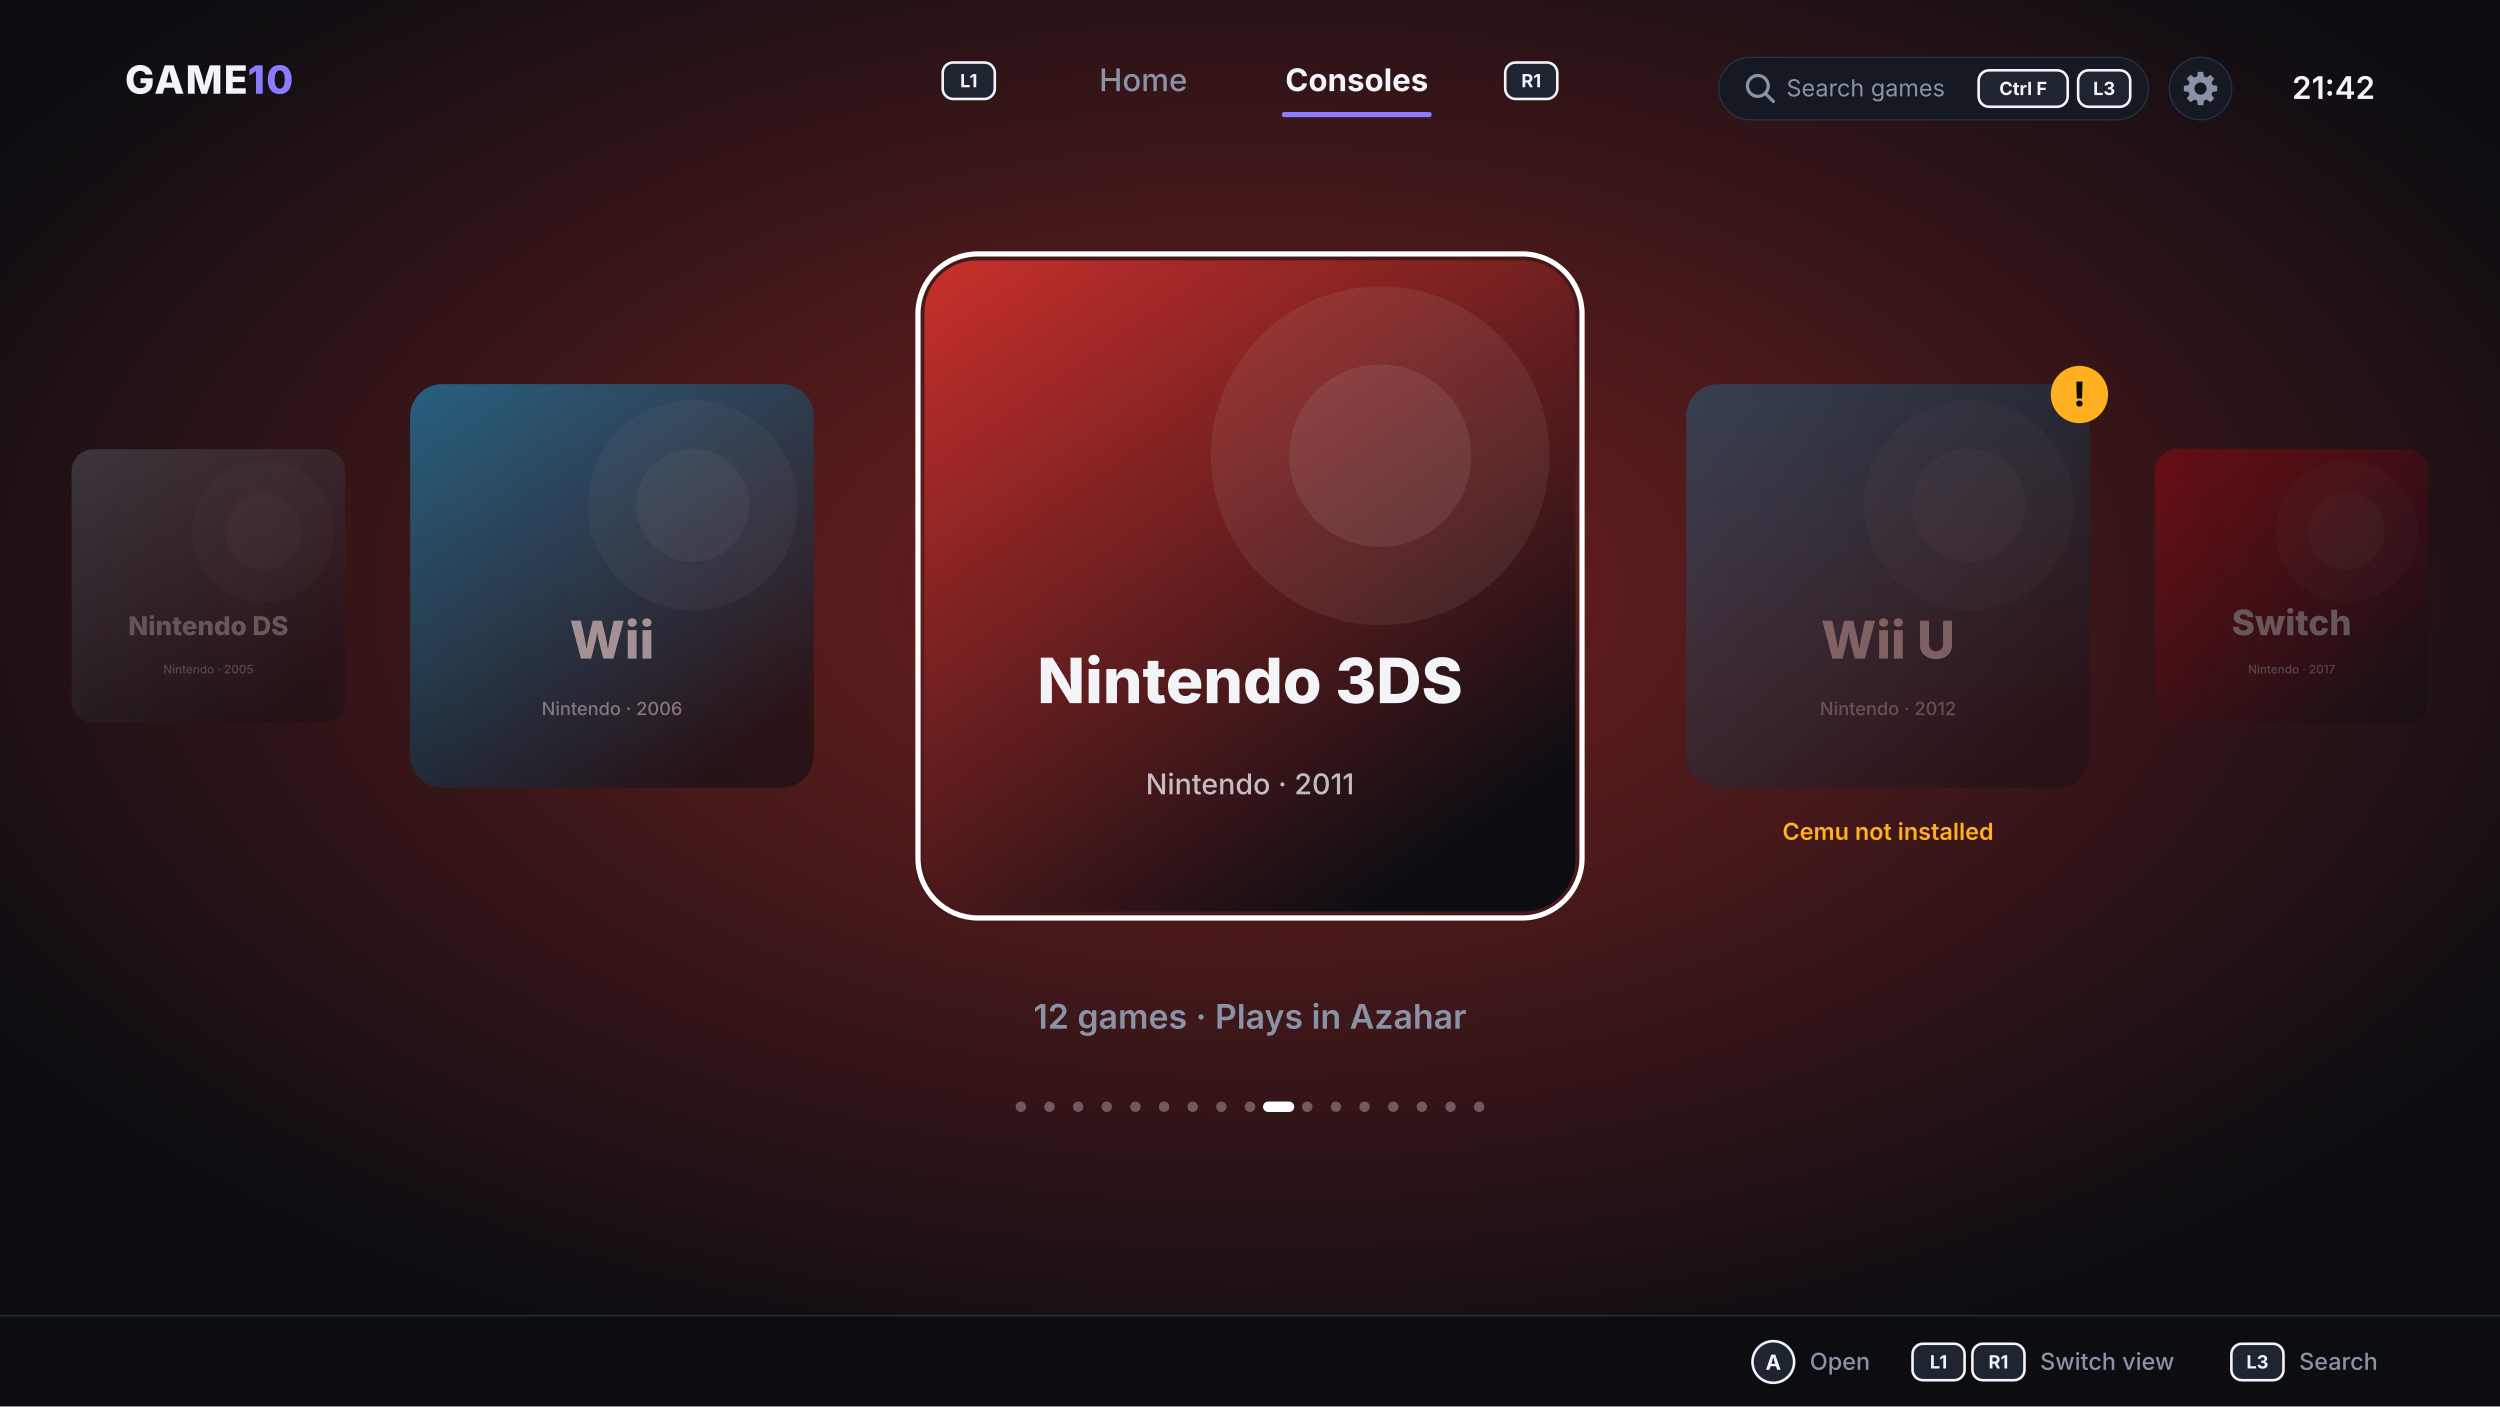
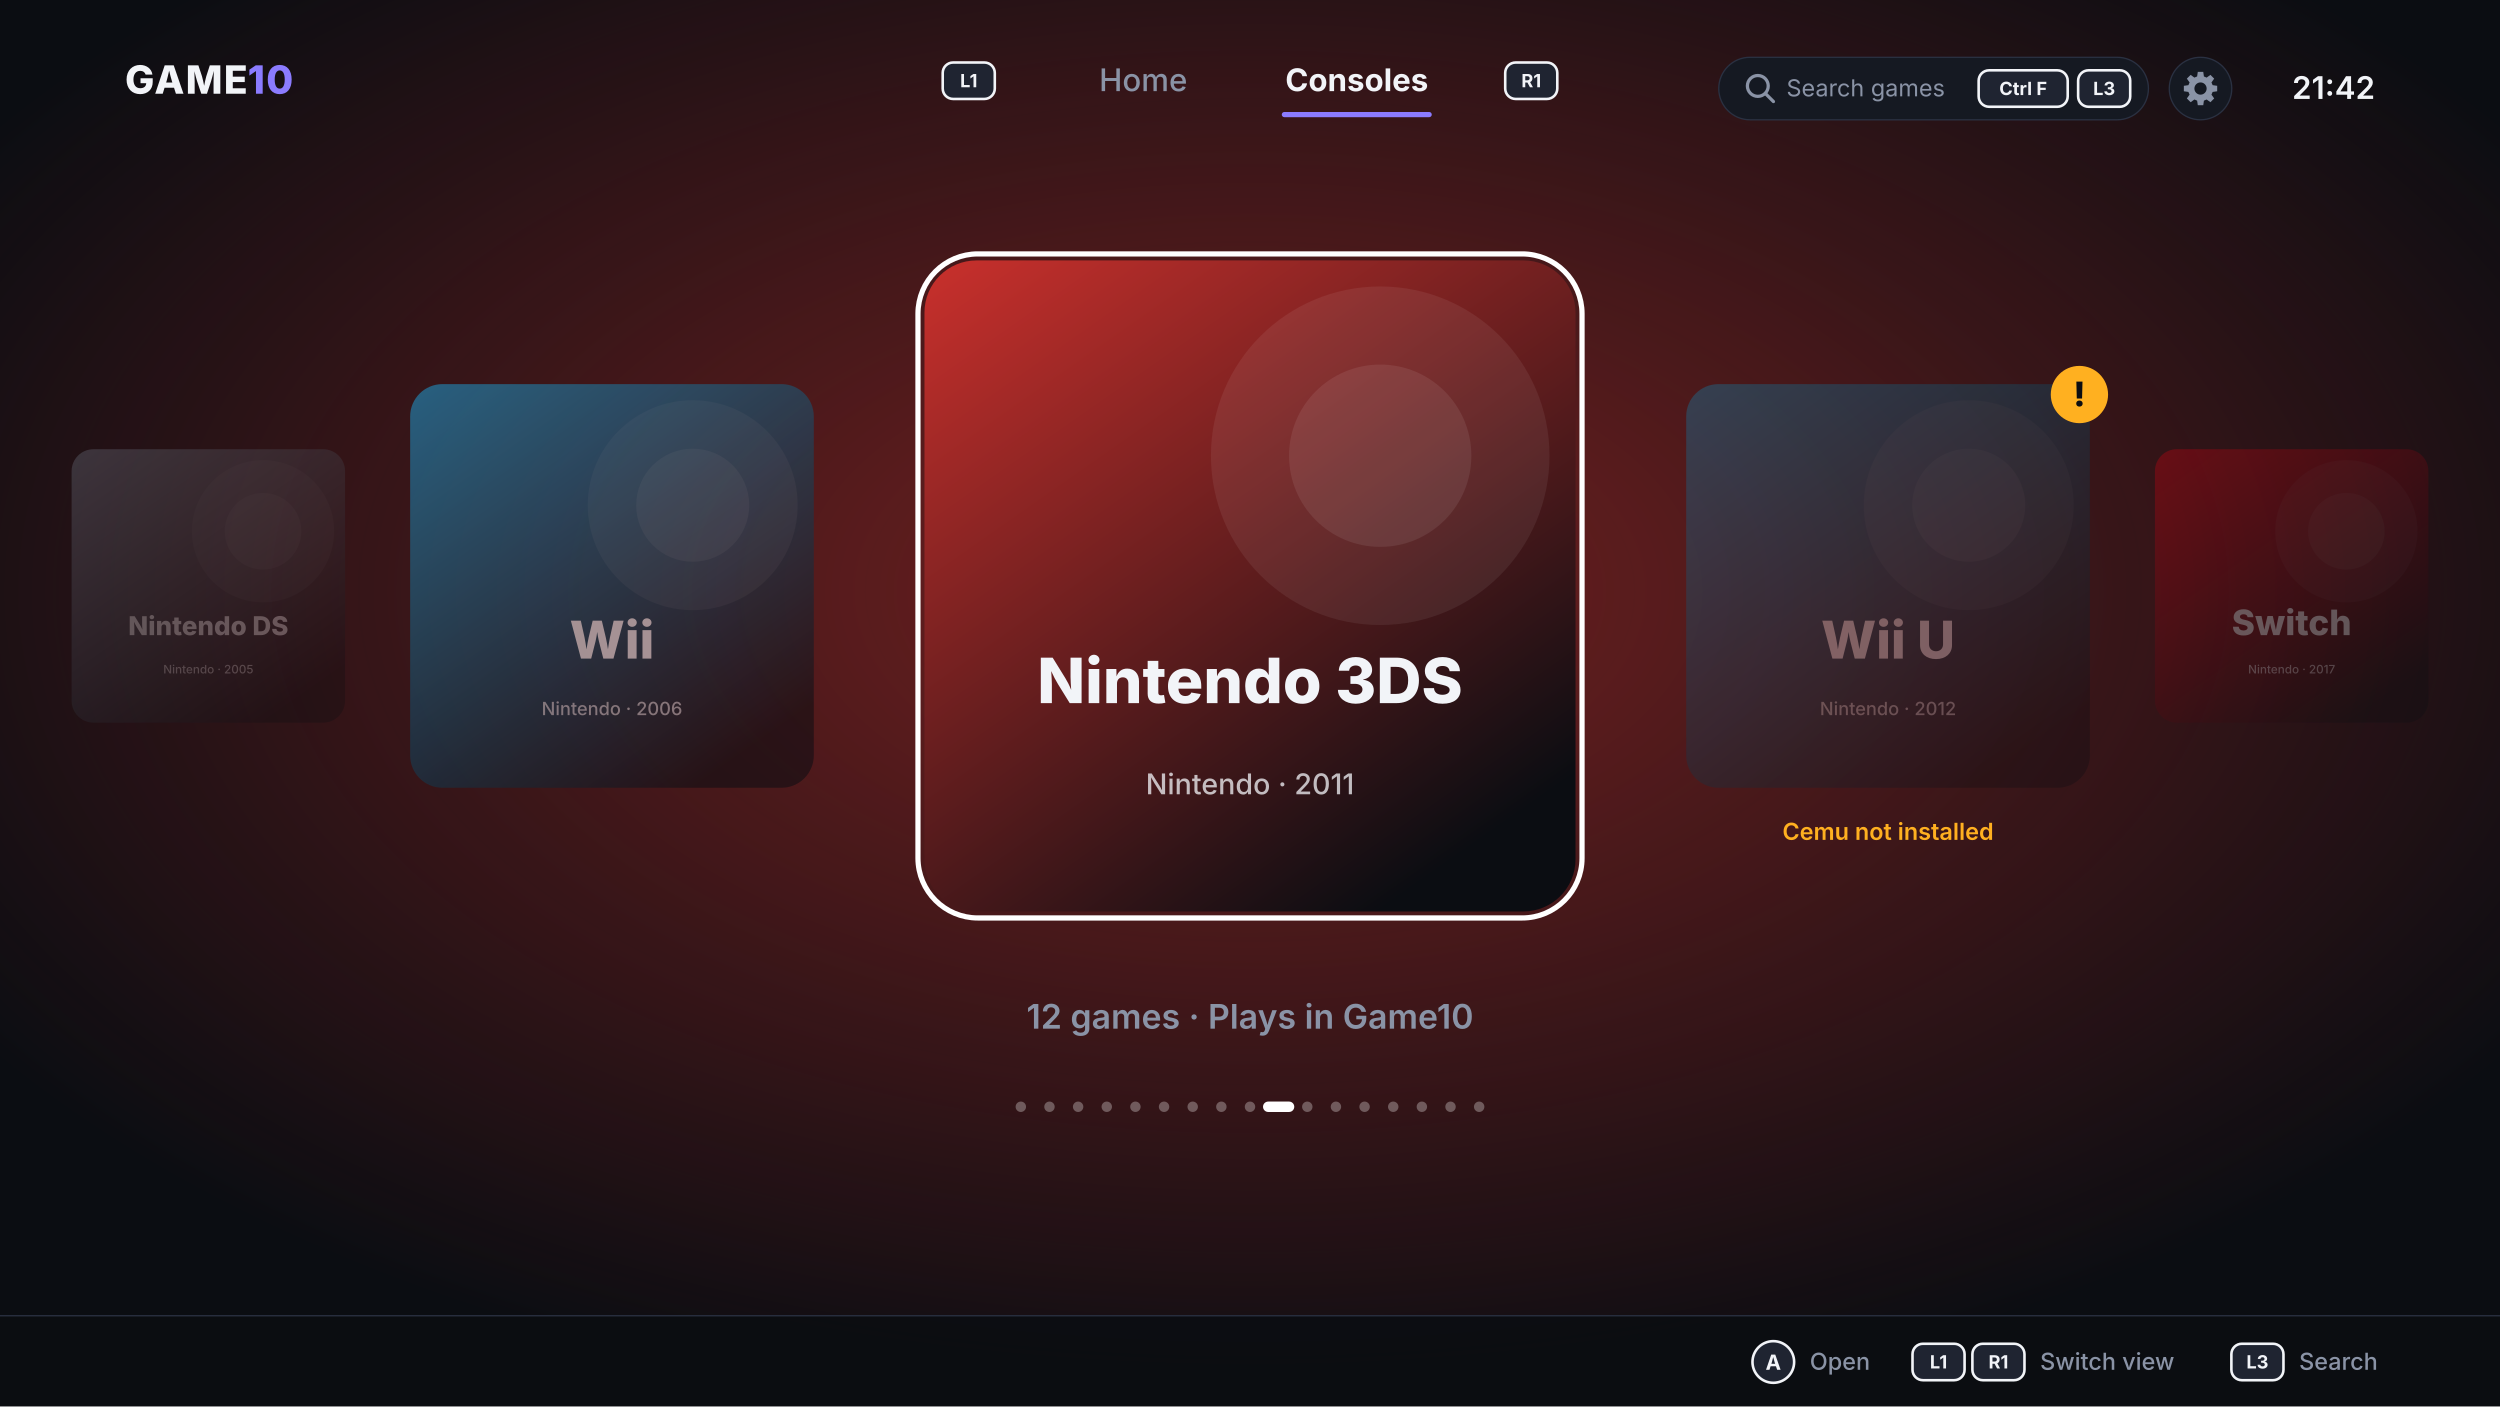
<svg xmlns="http://www.w3.org/2000/svg" width="1920" height="1080" viewBox="0 0 1920 1080">
  <defs>
    <radialGradient id="rg1" cx="0.5" cy="0.42" r="0.6">
      <stop offset="0" stop-color="#C9302C" stop-opacity="0.55" />
      <stop offset="1" stop-color="#C9302C" stop-opacity="0" />
    </radialGradient>
    <linearGradient id="lg2" x1="0" y1="0" x2="0.7" y2="1">
      <stop offset="0" stop-color="#7D8898" stop-opacity="1" />
      <stop offset="1" stop-color="#0B0D12" stop-opacity="1" />
    </linearGradient>
    <linearGradient id="lg3" x1="0" y1="0" x2="0.7" y2="1">
      <stop offset="0" stop-color="#1F9FD6" stop-opacity="1" />
      <stop offset="1" stop-color="#0B0D12" stop-opacity="1" />
    </linearGradient>
    <linearGradient id="lg4" x1="0" y1="0" x2="0.7" y2="1">
      <stop offset="0" stop-color="#0A8FBF" stop-opacity="1" />
      <stop offset="1" stop-color="#0B0D12" stop-opacity="1" />
    </linearGradient>
    <linearGradient id="lg5" x1="0" y1="0" x2="0.7" y2="1">
      <stop offset="0" stop-color="#E60012" stop-opacity="1" />
      <stop offset="1" stop-color="#0B0D12" stop-opacity="1" />
    </linearGradient>
    <linearGradient id="lg6" x1="0" y1="0" x2="0.7" y2="1">
      <stop offset="0" stop-color="#C9302C" stop-opacity="1" />
      <stop offset="1" stop-color="#0B0D12" stop-opacity="1" />
    </linearGradient>
  </defs>
  <rect x="0.0" y="0.0" width="1920.0" height="1080.0" rx="0" fill="#0B0D12" fill-opacity="1" />
  <rect x="0.0" y="0.0" width="1920.0" height="1080.0" rx="0" fill="url(#rg1)" fill-opacity="1" />
  <text x="96" y="72" font-family="Inter, 'Helvetica Neue', Arial, sans-serif" font-size="30" font-weight="800" fill="#F2F4F8" letter-spacing="1">GAME<tspan fill="#8B7BFF">10</tspan>
  </text>
  <rect x="724.0" y="48.0" width="40.0" height="28.0" rx="8" fill="#1F2431" fill-opacity="1" stroke="#F2F4F8" stroke-width="2" />
  <text x="744.0" y="67.0" font-family="Inter, 'Helvetica Neue', Arial, sans-serif" font-size="14" font-weight="700" fill="#F2F4F8" fill-opacity="1" text-anchor="middle" letter-spacing="0">L1</text>
  <rect x="1156.0" y="48.0" width="40.0" height="28.0" rx="8" fill="#1F2431" fill-opacity="1" stroke="#F2F4F8" stroke-width="2" />
  <text x="1176.0" y="67.0" font-family="Inter, 'Helvetica Neue', Arial, sans-serif" font-size="14" font-weight="700" fill="#F2F4F8" fill-opacity="1" text-anchor="middle" letter-spacing="0">R1</text>
  <text x="878.0" y="70.0" font-family="Inter, 'Helvetica Neue', Arial, sans-serif" font-size="24" font-weight="500" fill="#8A93A6" fill-opacity="1" text-anchor="middle" letter-spacing="0">Home</text>
  <text x="1042.0" y="70.0" font-family="Inter, 'Helvetica Neue', Arial, sans-serif" font-size="24" font-weight="700" fill="#F2F4F8" fill-opacity="1" text-anchor="middle" letter-spacing="0">Consoles</text>
  <rect x="984.4" y="86.0" width="115.2" height="4.0" rx="2" fill="#8B7BFF" fill-opacity="1" />
  <rect x="1320.0" y="44.0" width="330.0" height="48.0" rx="24" fill="#151922" fill-opacity="1" stroke="#2A3142" stroke-width="1" />
  <circle cx="1350.0" cy="66.0" r="8.0" fill="none" fill-opacity="1" stroke="#8A93A6" stroke-width="2.5" />
  <line x1="1356" y1="72" x2="1362" y2="78" stroke="#8A93A6" stroke-width="2.5" stroke-linecap="round" />
  <text x="1372.0" y="74.0" font-family="Inter, 'Helvetica Neue', Arial, sans-serif" font-size="18" font-weight="400" fill="#8A93A6" fill-opacity="1" text-anchor="start" letter-spacing="0">Search games</text>
  <rect x="1596.0" y="54.0" width="40.0" height="28.0" rx="8" fill="#1F2431" fill-opacity="1" stroke="#F2F4F8" stroke-width="2" />
  <text x="1616.0" y="73.0" font-family="Inter, 'Helvetica Neue', Arial, sans-serif" font-size="14" font-weight="700" fill="#F2F4F8" fill-opacity="1" text-anchor="middle" letter-spacing="0">L3</text>
  <rect x="1519.6" y="54.0" width="68.4" height="28.0" rx="8" fill="#1F2431" fill-opacity="1" stroke="#F2F4F8" stroke-width="2" />
  <text x="1553.8" y="73.0" font-family="Inter, 'Helvetica Neue', Arial, sans-serif" font-size="14" font-weight="700" fill="#F2F4F8" fill-opacity="1" text-anchor="middle" letter-spacing="0">Ctrl F</text>
  <circle cx="1690.0" cy="68.0" r="24.0" fill="#151922" fill-opacity="1" stroke="#2A3142" stroke-width="1" />
  <polygon points="1699.3,65.4 1702.8,65.9 1702.8,70.1 1699.3,70.6 1698.4,72.7 1700.5,75.6 1697.6,78.5 1694.7,76.4 1692.6,77.3 1692.1,80.8 1687.9,80.8 1687.4,77.3 1685.3,76.4 1682.4,78.5 1679.5,75.6 1681.6,72.7 1680.7,70.6 1677.2,70.1 1677.2,65.9 1680.7,65.4 1681.6,63.3 1679.5,60.4 1682.4,57.5 1685.3,59.6 1687.4,58.7 1687.9,55.2 1692.1,55.2 1692.6,58.7 1694.7,59.6 1697.6,57.5 1700.5,60.4 1698.4,63.3" fill="#8A93A6" />
  <circle cx="1690.0" cy="68.0" r="4.7" fill="#151922" fill-opacity="1" />
  <text x="1824.0" y="76.0" font-family="Inter, 'Helvetica Neue', Arial, sans-serif" font-size="24" font-weight="600" fill="#F2F4F8" fill-opacity="1" text-anchor="end" letter-spacing="0">21:42</text>
  <g opacity="0.3">
    <rect x="55.0" y="345.0" width="210.0" height="210.0" rx="16.8" fill="url(#lg2)" fill-opacity="1" />
    <circle cx="202.0" cy="408.0" r="54.6" fill="#FFFFFF" fill-opacity="0.07" />
    <circle cx="202.0" cy="408.0" r="29.4" fill="#FFFFFF" fill-opacity="0.08" />
    <text x="160.0" y="487.8" font-family="Inter, 'Helvetica Neue', Arial, sans-serif" font-size="20" font-weight="800" fill="#F2F4F8" fill-opacity="1" text-anchor="middle" letter-spacing="0">Nintendo DS</text>
    <text x="160.0" y="517.2" font-family="Inter, 'Helvetica Neue', Arial, sans-serif" font-size="9" font-weight="500" fill="#F2F4F8" fill-opacity="0.75" text-anchor="middle" letter-spacing="0">Nintendo · 2005</text>
  </g>
  <g opacity="0.55">
    <rect x="315.0" y="295.0" width="310.0" height="310.0" rx="24.8" fill="url(#lg3)" fill-opacity="1" />
    <circle cx="532.0" cy="388.0" r="80.6" fill="#FFFFFF" fill-opacity="0.07" />
    <circle cx="532.0" cy="388.0" r="43.4" fill="#FFFFFF" fill-opacity="0.08" />
    <text x="470.0" y="505.8" font-family="Inter, 'Helvetica Neue', Arial, sans-serif" font-size="40" font-weight="800" fill="#F2F4F8" fill-opacity="1" text-anchor="middle" letter-spacing="0">Wii</text>
    <text x="470.0" y="549.2" font-family="Inter, 'Helvetica Neue', Arial, sans-serif" font-size="14" font-weight="500" fill="#F2F4F8" fill-opacity="0.75" text-anchor="middle" letter-spacing="0">Nintendo · 2006</text>
  </g>
  <g opacity="0.33">
    <rect x="1295.0" y="295.0" width="310.0" height="310.0" rx="24.8" fill="url(#lg4)" fill-opacity="1" />
    <circle cx="1512.0" cy="388.0" r="80.6" fill="#FFFFFF" fill-opacity="0.07" />
    <circle cx="1512.0" cy="388.0" r="43.4" fill="#FFFFFF" fill-opacity="0.08" />
    <text x="1450.0" y="505.8" font-family="Inter, 'Helvetica Neue', Arial, sans-serif" font-size="40" font-weight="800" fill="#F2F4F8" fill-opacity="1" text-anchor="middle" letter-spacing="0">Wii U</text>
    <text x="1450.0" y="549.2" font-family="Inter, 'Helvetica Neue', Arial, sans-serif" font-size="14" font-weight="500" fill="#F2F4F8" fill-opacity="0.75" text-anchor="middle" letter-spacing="0">Nintendo · 2012</text>
  </g>
  <circle cx="1597.0" cy="303.0" r="22.0" fill="#FFB020" fill-opacity="1" />
  <text x="1597.0" y="312.0" font-family="Inter, 'Helvetica Neue', Arial, sans-serif" font-size="26" font-weight="800" fill="#0B0D12" fill-opacity="1" text-anchor="middle" letter-spacing="0">!</text>
  <text x="1450.0" y="645.0" font-family="Inter, 'Helvetica Neue', Arial, sans-serif" font-size="18" font-weight="600" fill="#FFB020" fill-opacity="1" text-anchor="middle" letter-spacing="0">Cemu not installed</text>
  <g opacity="0.3">
    <rect x="1655.0" y="345.0" width="210.0" height="210.0" rx="16.8" fill="url(#lg5)" fill-opacity="1" />
    <circle cx="1802.0" cy="408.0" r="54.6" fill="#FFFFFF" fill-opacity="0.07" />
    <circle cx="1802.0" cy="408.0" r="29.4" fill="#FFFFFF" fill-opacity="0.08" />
    <text x="1760.0" y="487.8" font-family="Inter, 'Helvetica Neue', Arial, sans-serif" font-size="27" font-weight="800" fill="#F2F4F8" fill-opacity="1" text-anchor="middle" letter-spacing="0">Switch</text>
    <text x="1760.0" y="517.2" font-family="Inter, 'Helvetica Neue', Arial, sans-serif" font-size="9" font-weight="500" fill="#F2F4F8" fill-opacity="0.75" text-anchor="middle" letter-spacing="0">Nintendo · 2017</text>
  </g>
  <rect x="705.0" y="195.0" width="510.0" height="510.0" rx="46" fill="none" fill-opacity="1" stroke="#FFFFFF" stroke-width="4" />
  <g opacity="1.0">
    <rect x="710.0" y="200.0" width="500.0" height="500.0" rx="40.0" fill="url(#lg6)" fill-opacity="1" />
    <circle cx="1060.0" cy="350.0" r="130.0" fill="#FFFFFF" fill-opacity="0.07" />
    <circle cx="1060.0" cy="350.0" r="70.0" fill="#FFFFFF" fill-opacity="0.08" />
    <text x="960.0" y="540.0" font-family="Inter, 'Helvetica Neue', Arial, sans-serif" font-size="48" font-weight="800" fill="#F2F4F8" fill-opacity="1" text-anchor="middle" letter-spacing="0">Nintendo 3DS</text>
    <text x="960.0" y="610.0" font-family="Inter, 'Helvetica Neue', Arial, sans-serif" font-size="22" font-weight="500" fill="#F2F4F8" fill-opacity="0.75" text-anchor="middle" letter-spacing="0">Nintendo · 2011</text>
  </g>
-   <text x="960.0" y="790.0" font-family="Inter, 'Helvetica Neue', Arial, sans-serif" font-size="26" font-weight="600" fill="#8A93A6" fill-opacity="1" text-anchor="middle" letter-spacing="0">12 games  ·  Plays in Azahar</text>
+   <text x="960.0" y="790.0" font-family="Inter, 'Helvetica Neue', Arial, sans-serif" font-size="26" font-weight="600" fill="#8A93A6" fill-opacity="1" text-anchor="middle" letter-spacing="0">12 games  ·  Plays in Game10</text>
  <circle cx="784.0" cy="850.0" r="4.0" fill="#FFFFFF" fill-opacity="0.3" />
  <circle cx="806.0" cy="850.0" r="4.0" fill="#FFFFFF" fill-opacity="0.3" />
  <circle cx="828.0" cy="850.0" r="4.0" fill="#FFFFFF" fill-opacity="0.3" />
  <circle cx="850.0" cy="850.0" r="4.0" fill="#FFFFFF" fill-opacity="0.3" />
  <circle cx="872.0" cy="850.0" r="4.0" fill="#FFFFFF" fill-opacity="0.3" />
  <circle cx="894.0" cy="850.0" r="4.0" fill="#FFFFFF" fill-opacity="0.3" />
  <circle cx="916.0" cy="850.0" r="4.0" fill="#FFFFFF" fill-opacity="0.3" />
  <circle cx="938.0" cy="850.0" r="4.0" fill="#FFFFFF" fill-opacity="0.3" />
  <circle cx="960.0" cy="850.0" r="4.0" fill="#FFFFFF" fill-opacity="0.3" />
  <rect x="970.0" y="846.0" width="24.0" height="8.0" rx="4" fill="#FFFFFF" fill-opacity="1" />
  <circle cx="1004.0" cy="850.0" r="4.0" fill="#FFFFFF" fill-opacity="0.3" />
  <circle cx="1026.0" cy="850.0" r="4.0" fill="#FFFFFF" fill-opacity="0.3" />
  <circle cx="1048.0" cy="850.0" r="4.0" fill="#FFFFFF" fill-opacity="0.3" />
  <circle cx="1070.0" cy="850.0" r="4.0" fill="#FFFFFF" fill-opacity="0.3" />
  <circle cx="1092.0" cy="850.0" r="4.0" fill="#FFFFFF" fill-opacity="0.3" />
  <circle cx="1114.0" cy="850.0" r="4.0" fill="#FFFFFF" fill-opacity="0.3" />
  <circle cx="1136.0" cy="850.0" r="4.0" fill="#FFFFFF" fill-opacity="0.3" />
  <rect x="0.0" y="1010.0" width="1920.0" height="70.0" rx="0" fill="#0B0D12" fill-opacity="0.92" />
  <rect x="0.0" y="1010.0" width="1920.0" height="1.0" rx="0" fill="#2A3142" fill-opacity="1" />
  <text x="1765.7" y="1052.0" font-family="Inter, 'Helvetica Neue', Arial, sans-serif" font-size="18" font-weight="500" fill="#8A93A6" fill-opacity="1" text-anchor="start" letter-spacing="0">Search</text>
  <rect x="1713.7" y="1032.0" width="40.0" height="28.0" rx="8" fill="#1F2431" fill-opacity="1" stroke="#F2F4F8" stroke-width="2" />
  <text x="1733.7" y="1051.0" font-family="Inter, 'Helvetica Neue', Arial, sans-serif" font-size="14" font-weight="700" fill="#F2F4F8" fill-opacity="1" text-anchor="middle" letter-spacing="0">L3</text>
  <text x="1566.8" y="1052.0" font-family="Inter, 'Helvetica Neue', Arial, sans-serif" font-size="18" font-weight="500" fill="#8A93A6" fill-opacity="1" text-anchor="start" letter-spacing="0">Switch view</text>
  <rect x="1514.8" y="1032.0" width="40.0" height="28.0" rx="8" fill="#1F2431" fill-opacity="1" stroke="#F2F4F8" stroke-width="2" />
  <text x="1534.8" y="1051.0" font-family="Inter, 'Helvetica Neue', Arial, sans-serif" font-size="14" font-weight="700" fill="#F2F4F8" fill-opacity="1" text-anchor="middle" letter-spacing="0">R1</text>
  <rect x="1468.8" y="1032.0" width="40.0" height="28.0" rx="8" fill="#1F2431" fill-opacity="1" stroke="#F2F4F8" stroke-width="2" />
  <text x="1488.8" y="1051.0" font-family="Inter, 'Helvetica Neue', Arial, sans-serif" font-size="14" font-weight="700" fill="#F2F4F8" fill-opacity="1" text-anchor="middle" letter-spacing="0">L1</text>
  <text x="1389.9" y="1052.0" font-family="Inter, 'Helvetica Neue', Arial, sans-serif" font-size="18" font-weight="500" fill="#8A93A6" fill-opacity="1" text-anchor="start" letter-spacing="0">Open</text>
  <circle cx="1361.9" cy="1046.0" r="16.0" fill="#1F2431" fill-opacity="1" stroke="#F2F4F8" stroke-width="2" />
  <text x="1361.9" y="1052.0" font-family="Inter, 'Helvetica Neue', Arial, sans-serif" font-size="16" font-weight="700" fill="#F2F4F8" fill-opacity="1" text-anchor="middle" letter-spacing="0">A</text>
</svg>
